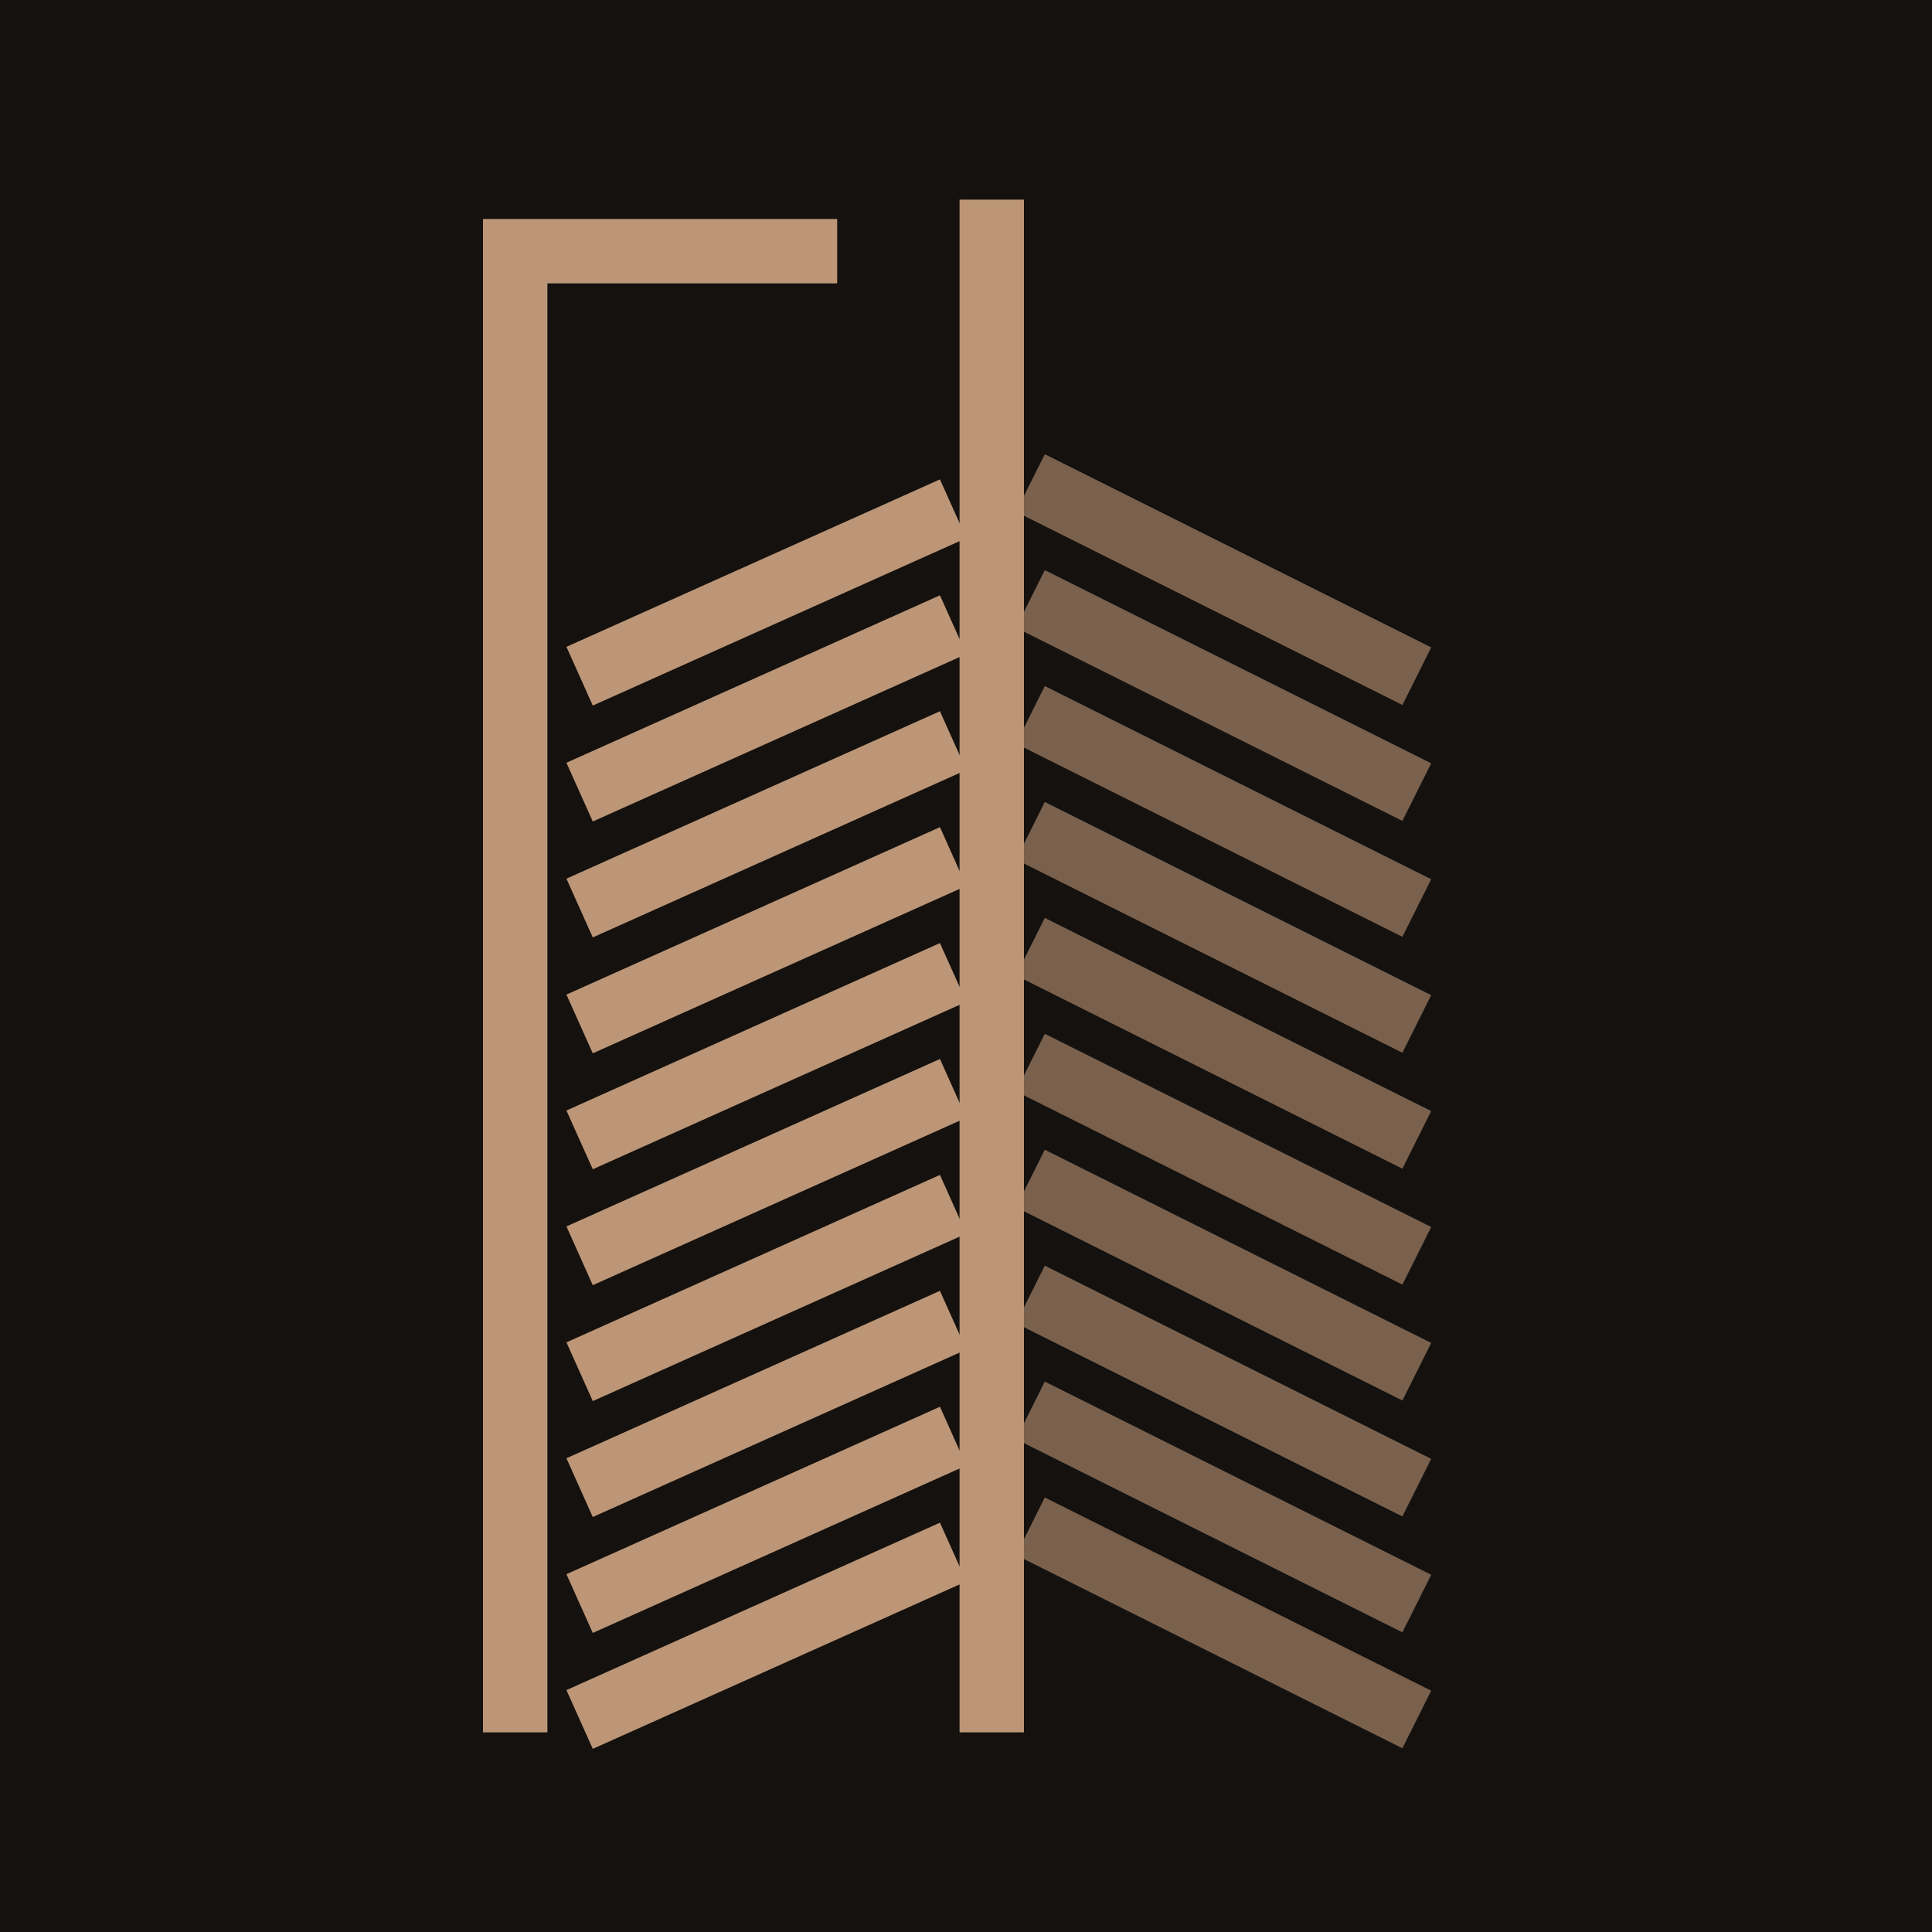
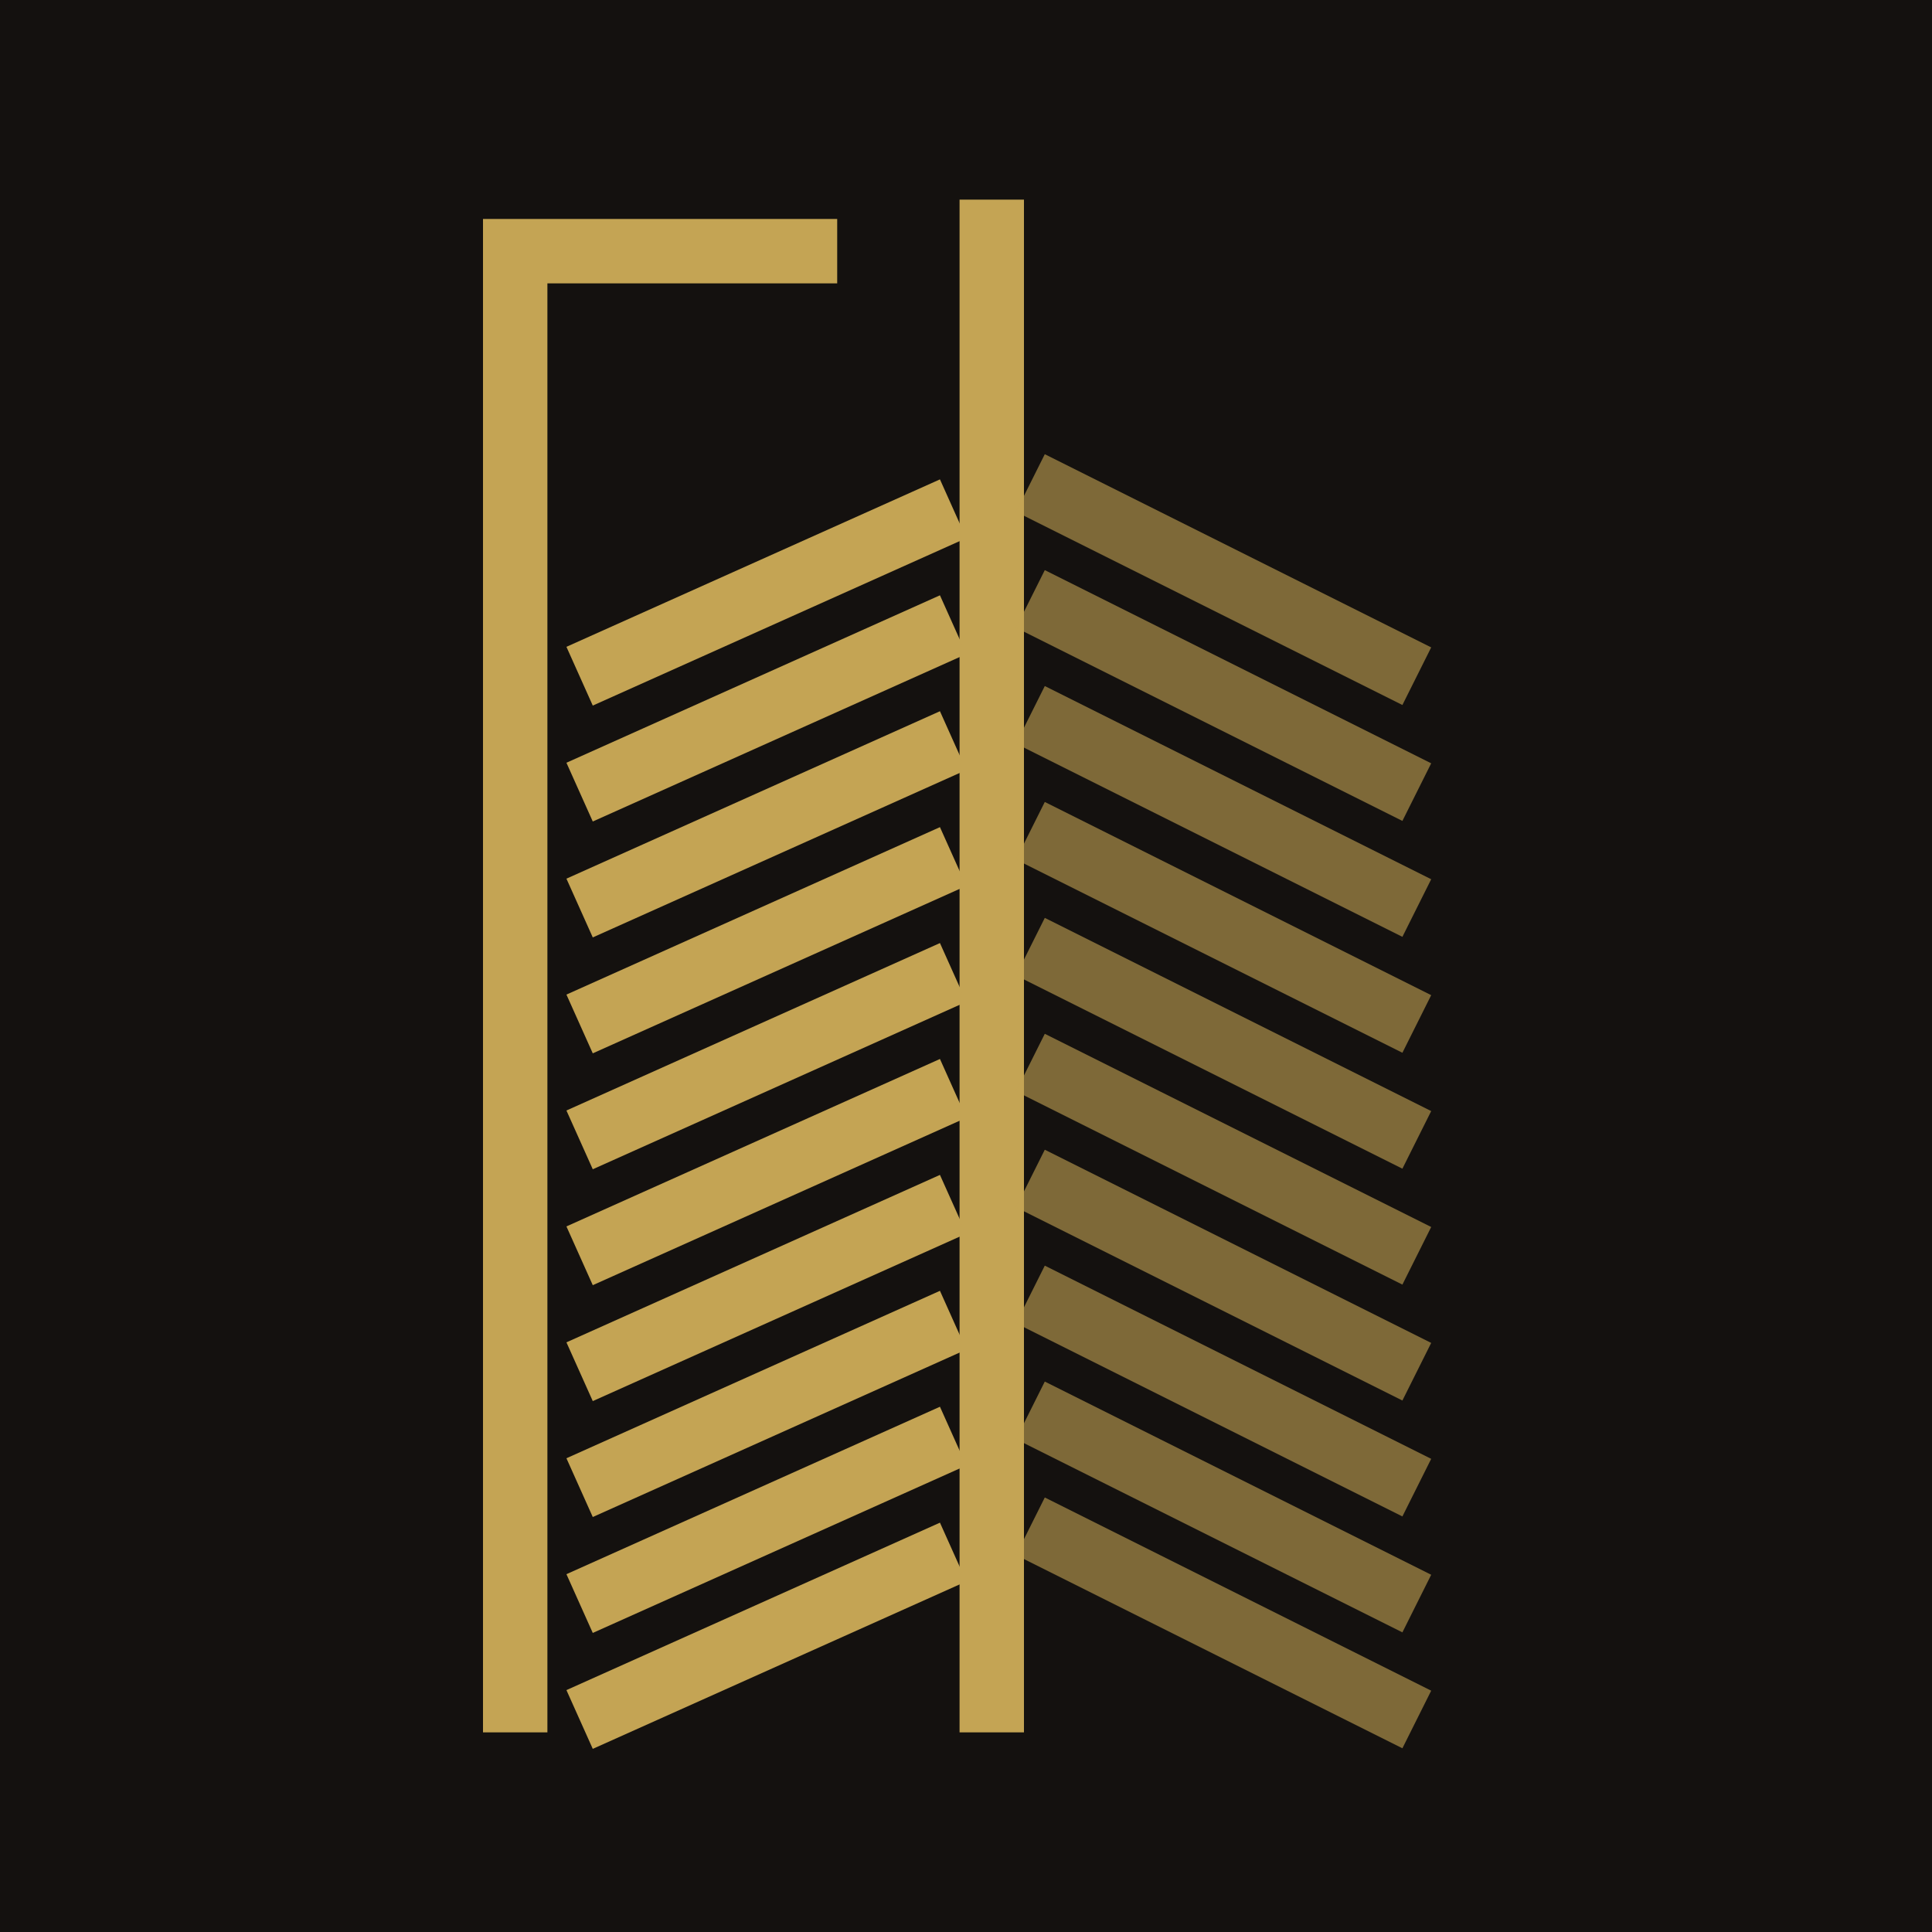
<svg xmlns="http://www.w3.org/2000/svg" width="64" height="64" viewBox="-20 31 300 300">
  <rect x="-20" y="31" width="300" height="300" fill="#14110F" />
-   <g fill="none" stroke="#BC9676" stroke-width="10">
+   <g fill="none" stroke="#C4A454" stroke-width="10">
    <path d="M60 300 V70 H110" />
    <path d="M134 300 V62" />
    <path d="M70 136 L128 110" />
    <path d="M70 154 L128 128" />
    <path d="M70 172 L128 146" />
    <path d="M70 190 L128 164" />
    <path d="M70 208 L128 182" />
    <path d="M70 226 L128 200" />
    <path d="M70 244 L128 218" />
    <path d="M70 262 L128 236" />
    <path d="M70 280 L128 254" />
    <path d="M70 298 L128 272" />
    <path d="M140 106 L200 136" opacity=".6" />
    <path d="M140 124 L200 154" opacity=".6" />
    <path d="M140 142 L200 172" opacity=".6" />
    <path d="M140 160 L200 190" opacity=".6" />
    <path d="M140 178 L200 208" opacity=".6" />
    <path d="M140 196 L200 226" opacity=".6" />
    <path d="M140 214 L200 244" opacity=".6" />
    <path d="M140 232 L200 262" opacity=".6" />
    <path d="M140 250 L200 280" opacity=".6" />
    <path d="M140 268 L200 298" opacity=".6" />
  </g>
</svg>
